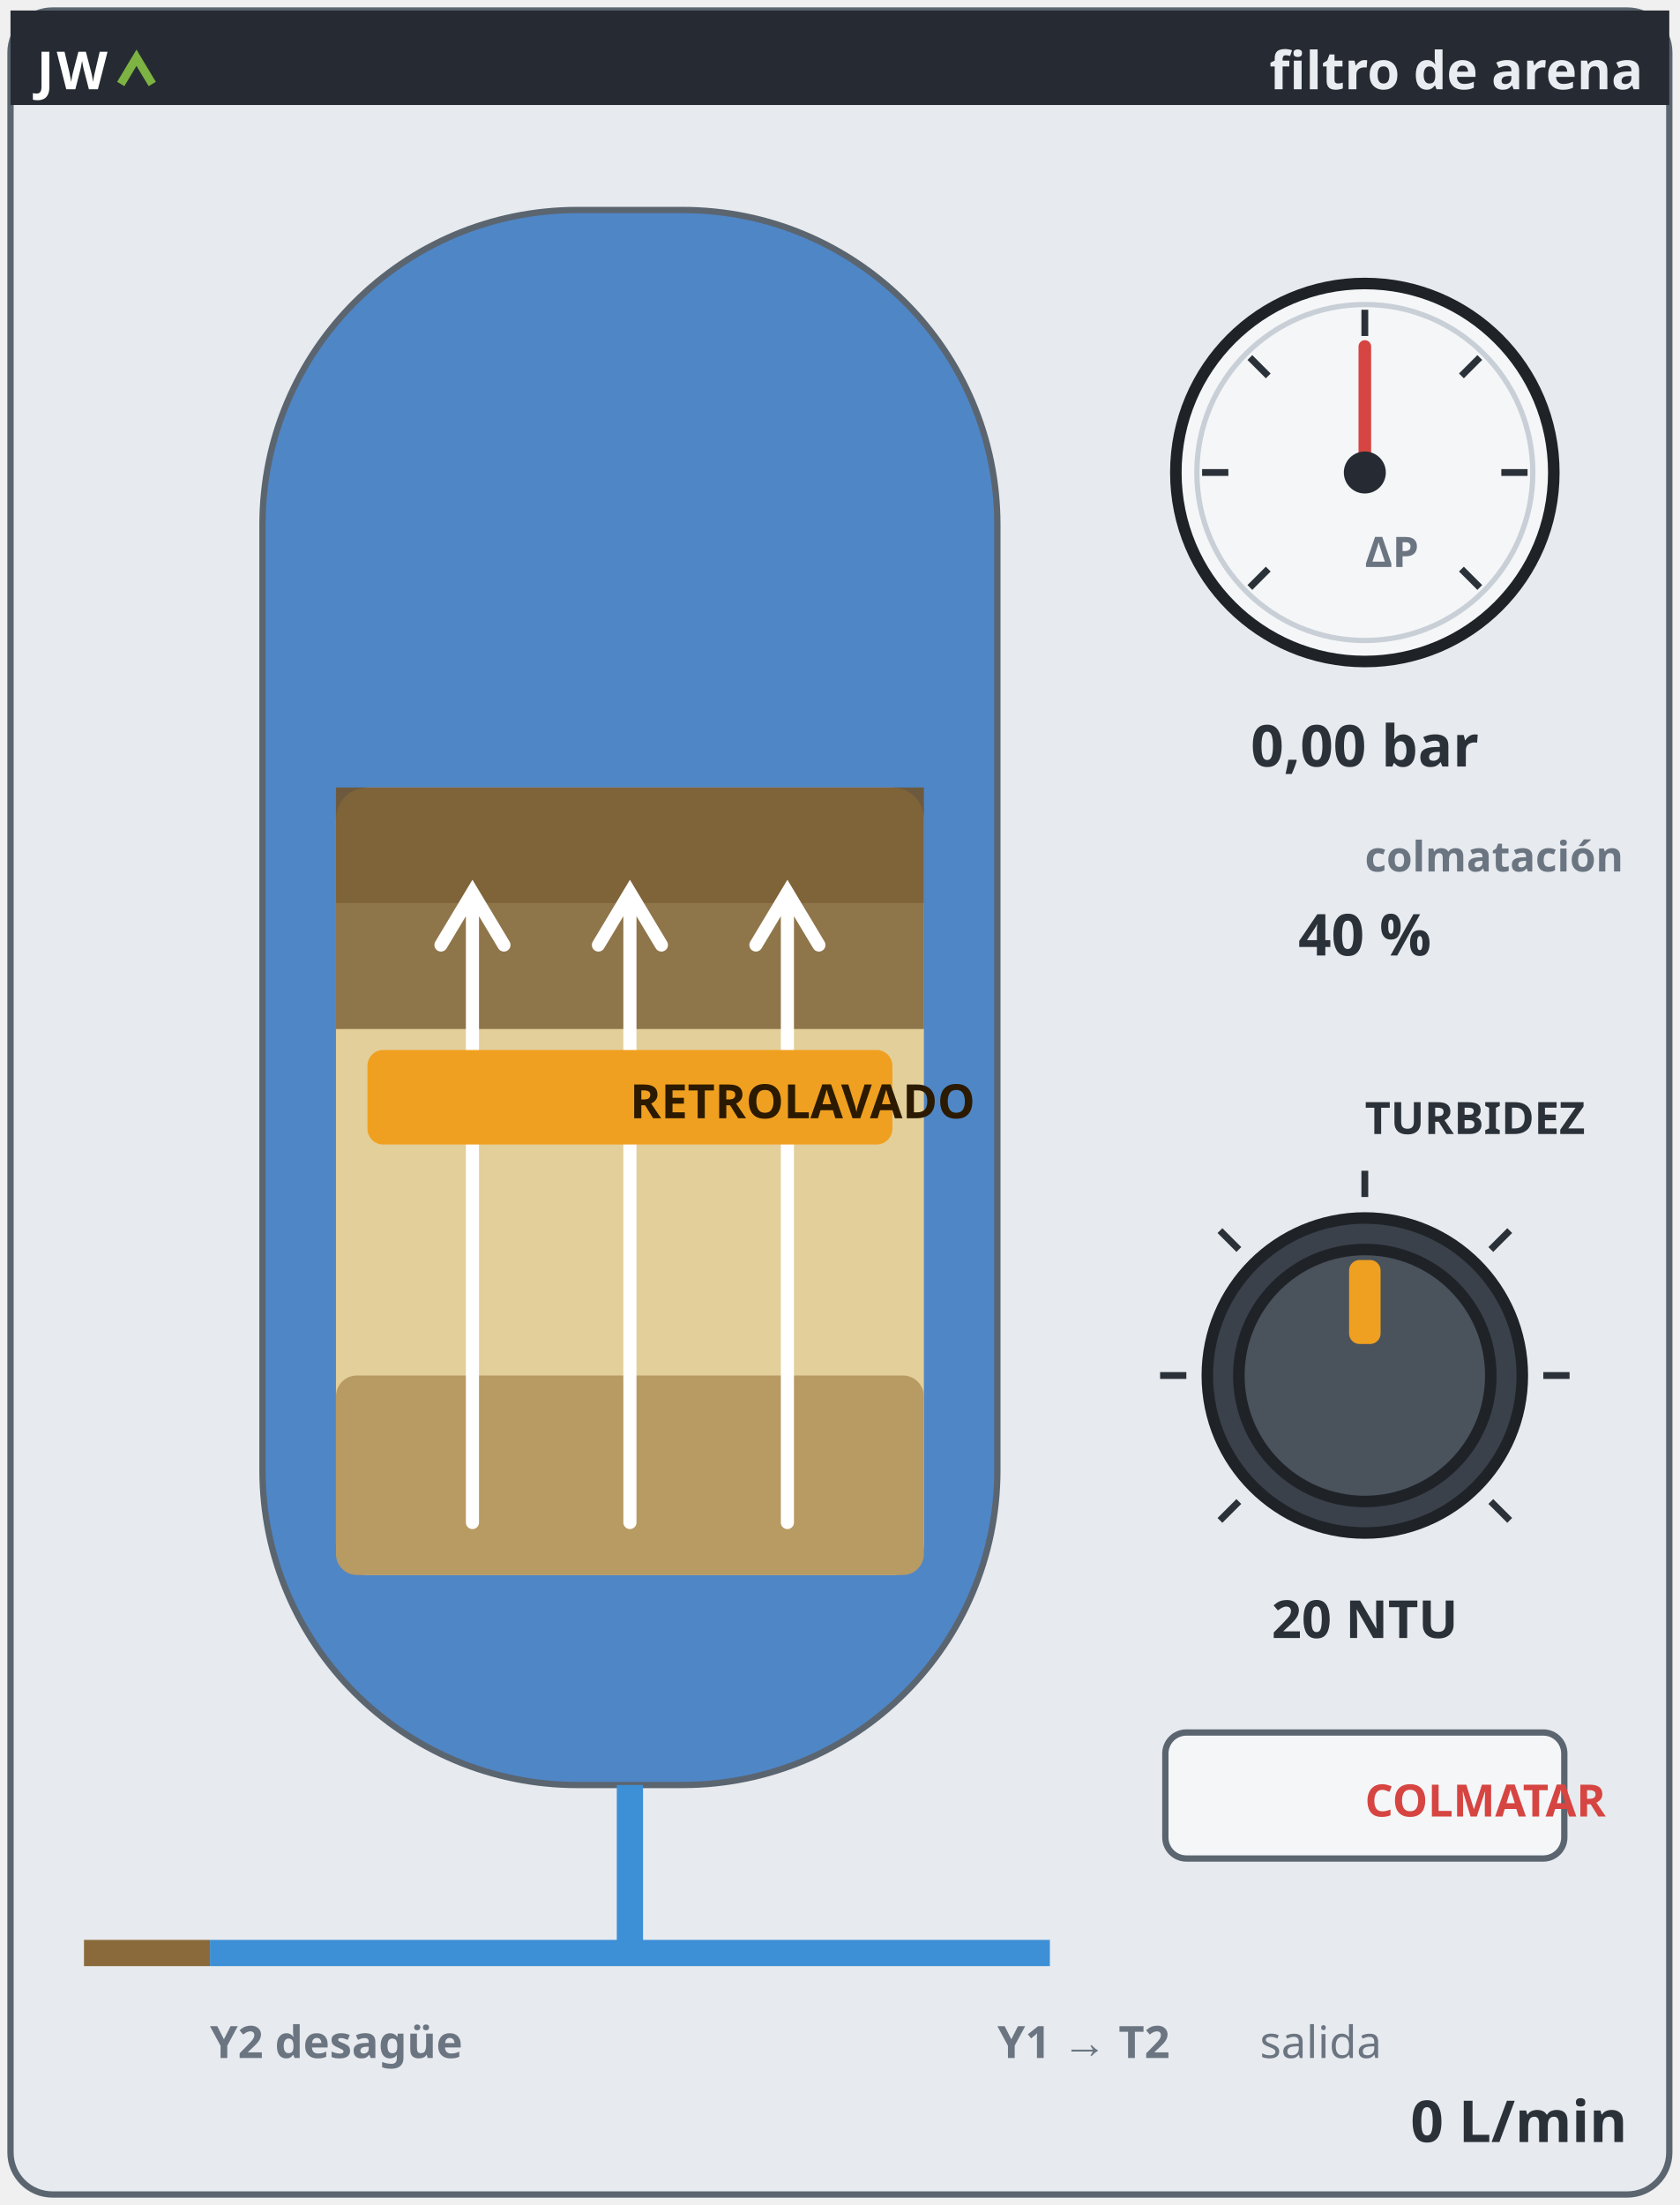
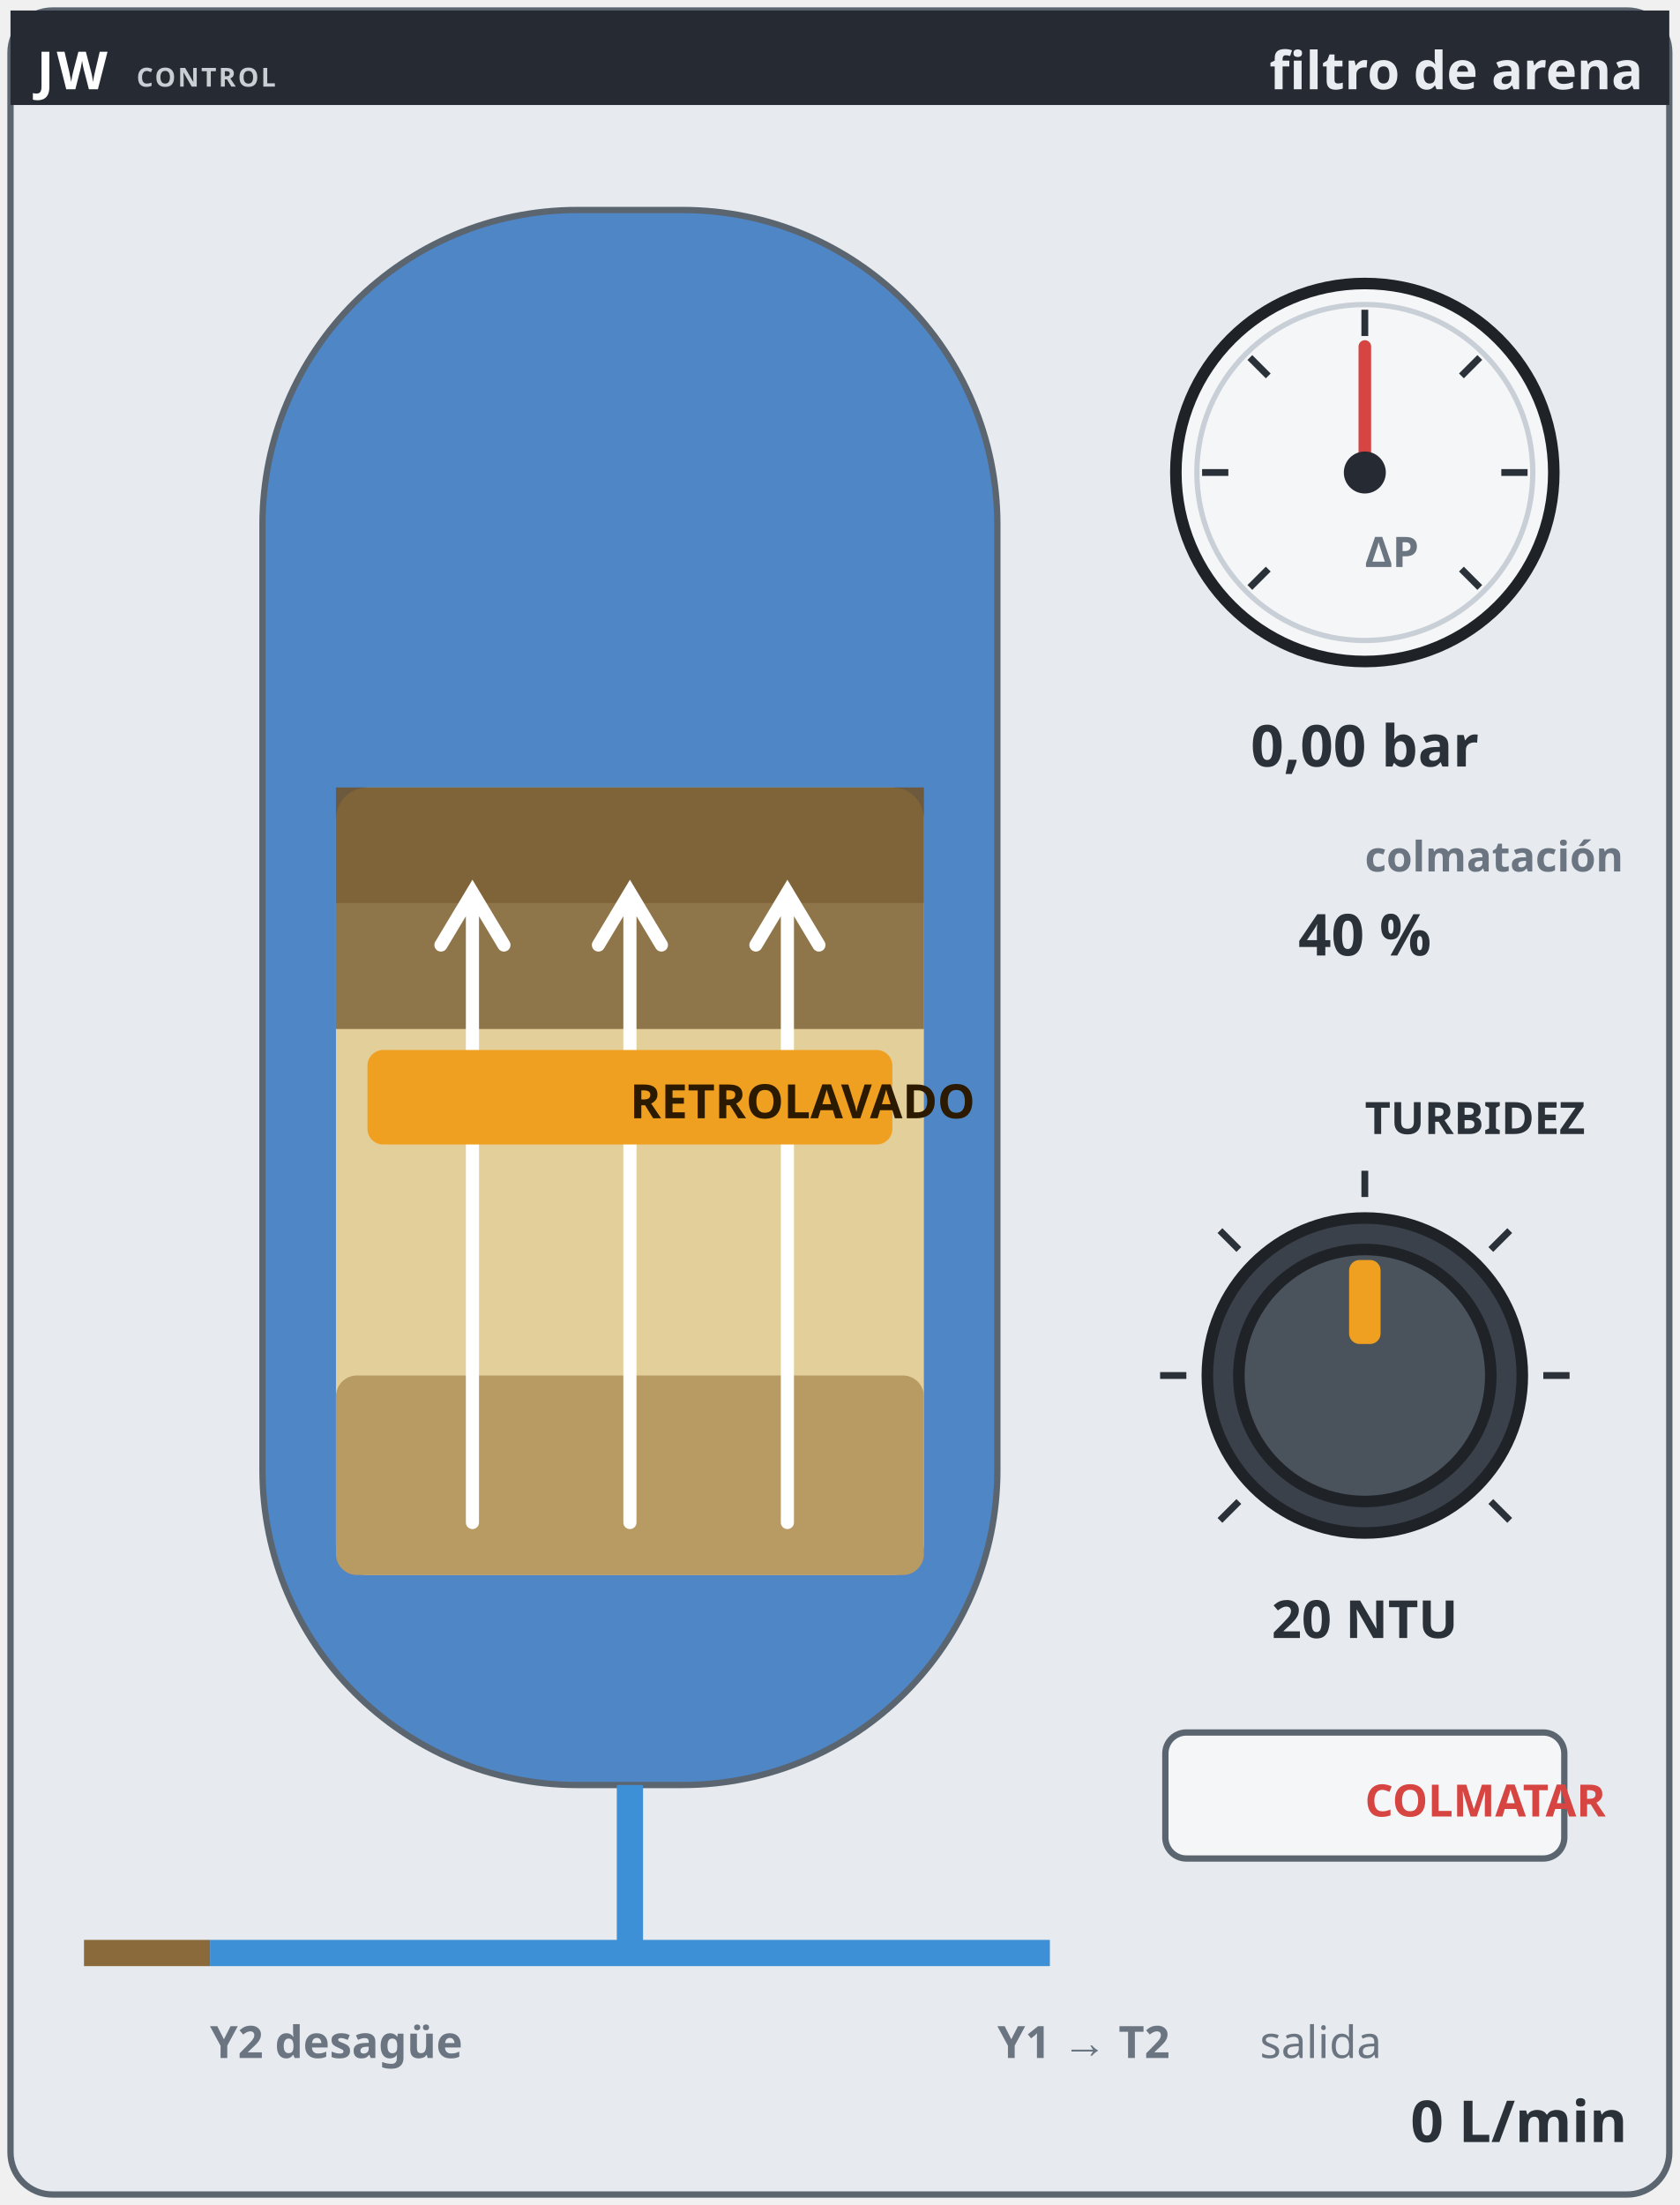
<svg xmlns="http://www.w3.org/2000/svg" viewBox="0 0 320 420" width="320" height="420" font-family="Segoe UI,Noto Sans,Arial,sans-serif" data-terms="none">
  <rect x="2" y="2" width="316" height="416" rx="8" fill="#e7eaee" stroke="#5b6570" stroke-width="1.2" />
  <rect x="2" y="2" width="316" height="18" fill="#262b33" />
  <text x="7" y="17" font-size="10" font-weight="800" fill="#fff" text-anchor="start" letter-spacing=".5">JW</text>
-   <path d="M23 16 l3 -5 l3 5" fill="none" stroke="#7cb342" stroke-width="1.6" />
+   <text x="26.0" y="16.5" font-size="5.0" font-weight="800" fill="#c9ced4" text-anchor="start" letter-spacing=".4">CONTROL</text>
  <text x="313" y="17" font-size="10" font-weight="700" fill="#e9edf1" text-anchor="end">filtro de arena</text>
  <rect x="50" y="40" width="140" height="300" rx="60" fill="#4f86c6" stroke="#5b6570" stroke-width="1.2" />
  <rect x="64" y="150" width="112" height="150" rx="6" fill="#e3cf9a" stroke="none" stroke-width="0" />
  <rect x="64" y="262" width="112" height="38" rx="4" fill="#b89a63" stroke="none" stroke-width="0" />
  <rect x="64" y="150" width="112" height="22" fill="#8a6a3a" stroke="none" stroke-width="0" opacity=".6" data-show="out.colmatacion&gt;50" />
  <rect x="64" y="150" width="112" height="46" fill="#6b4f28" stroke="none" stroke-width="0" opacity=".7" data-show="out.colmatacion&gt;80" />
  <g data-show="out.lavando">
    <path d="M90 290 V170 m-6 10 l6 -10 l6 10" fill="none" stroke="#fff" stroke-width="2.5" stroke-linecap="round" />
    <path d="M120 290 V170 m-6 10 l6 -10 l6 10" fill="none" stroke="#fff" stroke-width="2.5" stroke-linecap="round" />
    <path d="M150 290 V170 m-6 10 l6 -10 l6 10" fill="none" stroke="#fff" stroke-width="2.5" stroke-linecap="round" />
    <rect x="70" y="200" width="100" height="18" rx="3" fill="#f0a020" stroke="none" stroke-width="0" />
    <text x="120" y="213" font-size="9" font-weight="700" fill="#2b1a00" text-anchor="800">RETROLAVADO</text>
  </g>
  <path d="M120 340 V372 H40 M120 372 H200" fill="none" stroke="#3d8fd6" stroke-width="5" />
  <g data-show="out.lavando">
    <path d="M40 372 H16" fill="none" stroke="#8a6a3a" stroke-width="5" />
  </g>
  <text x="40" y="392" font-size="8.5" font-weight="700" fill="#6b7581" text-anchor="700">Y2 desagüe</text>
  <text x="190" y="392" font-size="8.5" font-weight="700" fill="#6b7581" text-anchor="700">Y1 → T2</text>
  <circle cx="260" cy="90" r="36" fill="#f4f6f8" stroke="#1f2328" stroke-width="2.2" />
  <circle cx="260" cy="90" r="32" fill="none" stroke="#c9cfd6" stroke-width="1" />
  <path d="M241.6 108.4 L238.1 111.9" fill="none" stroke="#2b3138" stroke-width="1.3" />
  <path d="M234.0 90.0 L229.0 90.0" fill="none" stroke="#2b3138" stroke-width="1.3" />
  <path d="M241.6 71.6 L238.1 68.1" fill="none" stroke="#2b3138" stroke-width="1.3" />
  <path d="M260.0 64.0 L260.0 59.0" fill="none" stroke="#2b3138" stroke-width="1.3" />
  <path d="M278.4 71.6 L281.9 68.1" fill="none" stroke="#2b3138" stroke-width="1.3" />
  <path d="M286.0 90.0 L291.0 90.0" fill="none" stroke="#2b3138" stroke-width="1.3" />
  <path d="M278.4 108.4 L281.9 111.9" fill="none" stroke="#2b3138" stroke-width="1.3" />
  <g data-rotate="out.dp|param.colmatacion0:0:2:-135:135:260:90">
    <path d="M260 90 L260 66" fill="none" stroke="#d64541" stroke-width="2.4" stroke-linecap="round" />
  </g>
  <circle cx="260" cy="90" r="4" fill="#262b33" stroke="none" stroke-width="0" />
  <text x="260" y="108.0" font-size="8" font-weight="700" fill="#6b7581" text-anchor="700">ΔP</text>
  <text x="260" y="146" font-size="11" font-weight="800" fill="#2b3138" text-anchor="middle" data-text="out.dp:d2:bar">0,00 bar</text>
  <text x="260" y="166" font-size="8" font-weight="700" fill="#6b7581" text-anchor="700">colmatación</text>
  <text x="260" y="182" font-size="11" font-weight="800" fill="#2b3138" text-anchor="middle" data-text="out.colmatacion|param.colmatacion0:d0:%">40 %</text>
  <circle cx="260" cy="262" r="30" fill="#3a414b" stroke="#1f2328" stroke-width="2.2" />
  <path d="M236.0 286.0 L232.4 289.6" fill="none" stroke="#2b3138" stroke-width="1.3" />
  <path d="M226.0 262.0 L221.0 262.0" fill="none" stroke="#2b3138" stroke-width="1.3" />
  <path d="M236.0 238.0 L232.4 234.4" fill="none" stroke="#2b3138" stroke-width="1.3" />
  <path d="M260.0 228.0 L260.0 223.0" fill="none" stroke="#2b3138" stroke-width="1.3" />
  <path d="M284.0 238.0 L287.6 234.4" fill="none" stroke="#2b3138" stroke-width="1.3" />
  <path d="M294.0 262.0 L299.0 262.0" fill="none" stroke="#2b3138" stroke-width="1.3" />
  <path d="M284.0 286.0 L287.6 289.6" fill="none" stroke="#2b3138" stroke-width="1.3" />
  <g data-action="turbidez" data-kind="drag" data-drag="y:0:-0.6:0:200" style="cursor:ns-resize">
    <g data-rotate="out.turbidez|param.turbidez:0:200:-135:135:260:262">
      <circle cx="260" cy="262" r="24" fill="#4a525c" stroke="#1f2328" stroke-width="2.2" />
      <rect x="257" y="240" width="6" height="16" rx="2" fill="#f0a020" stroke="none" stroke-width="0" />
    </g>
  </g>
  <text x="260" y="216" font-size="8.5" font-weight="700" fill="#2b3138" text-anchor="800">TURBIDEZ</text>
  <text x="260" y="312" font-size="10" font-weight="800" fill="#2b3138" text-anchor="middle" data-text="out.turbidez|param.turbidez:d0:NTU">20 NTU</text>
  <g data-action="colmatar" data-kind="momentary" style="cursor:pointer">
    <rect x="222" y="330" width="76" height="24" rx="4" fill="#f4f6f8" stroke="#5b6570" stroke-width="1.2" />
    <text x="260" y="346" font-size="8.5" font-weight="700" fill="#d64541" text-anchor="800">COLMATAR</text>
  </g>
  <text x="240" y="392" font-size="8.5" font-weight="start" fill="#6b7581" text-anchor="700">salida</text>
  <text x="310" y="408" font-size="11" font-weight="800" fill="#2b3138" text-anchor="end" data-text="out.qServicio:d0:L/min">0 L/min</text>
</svg>
